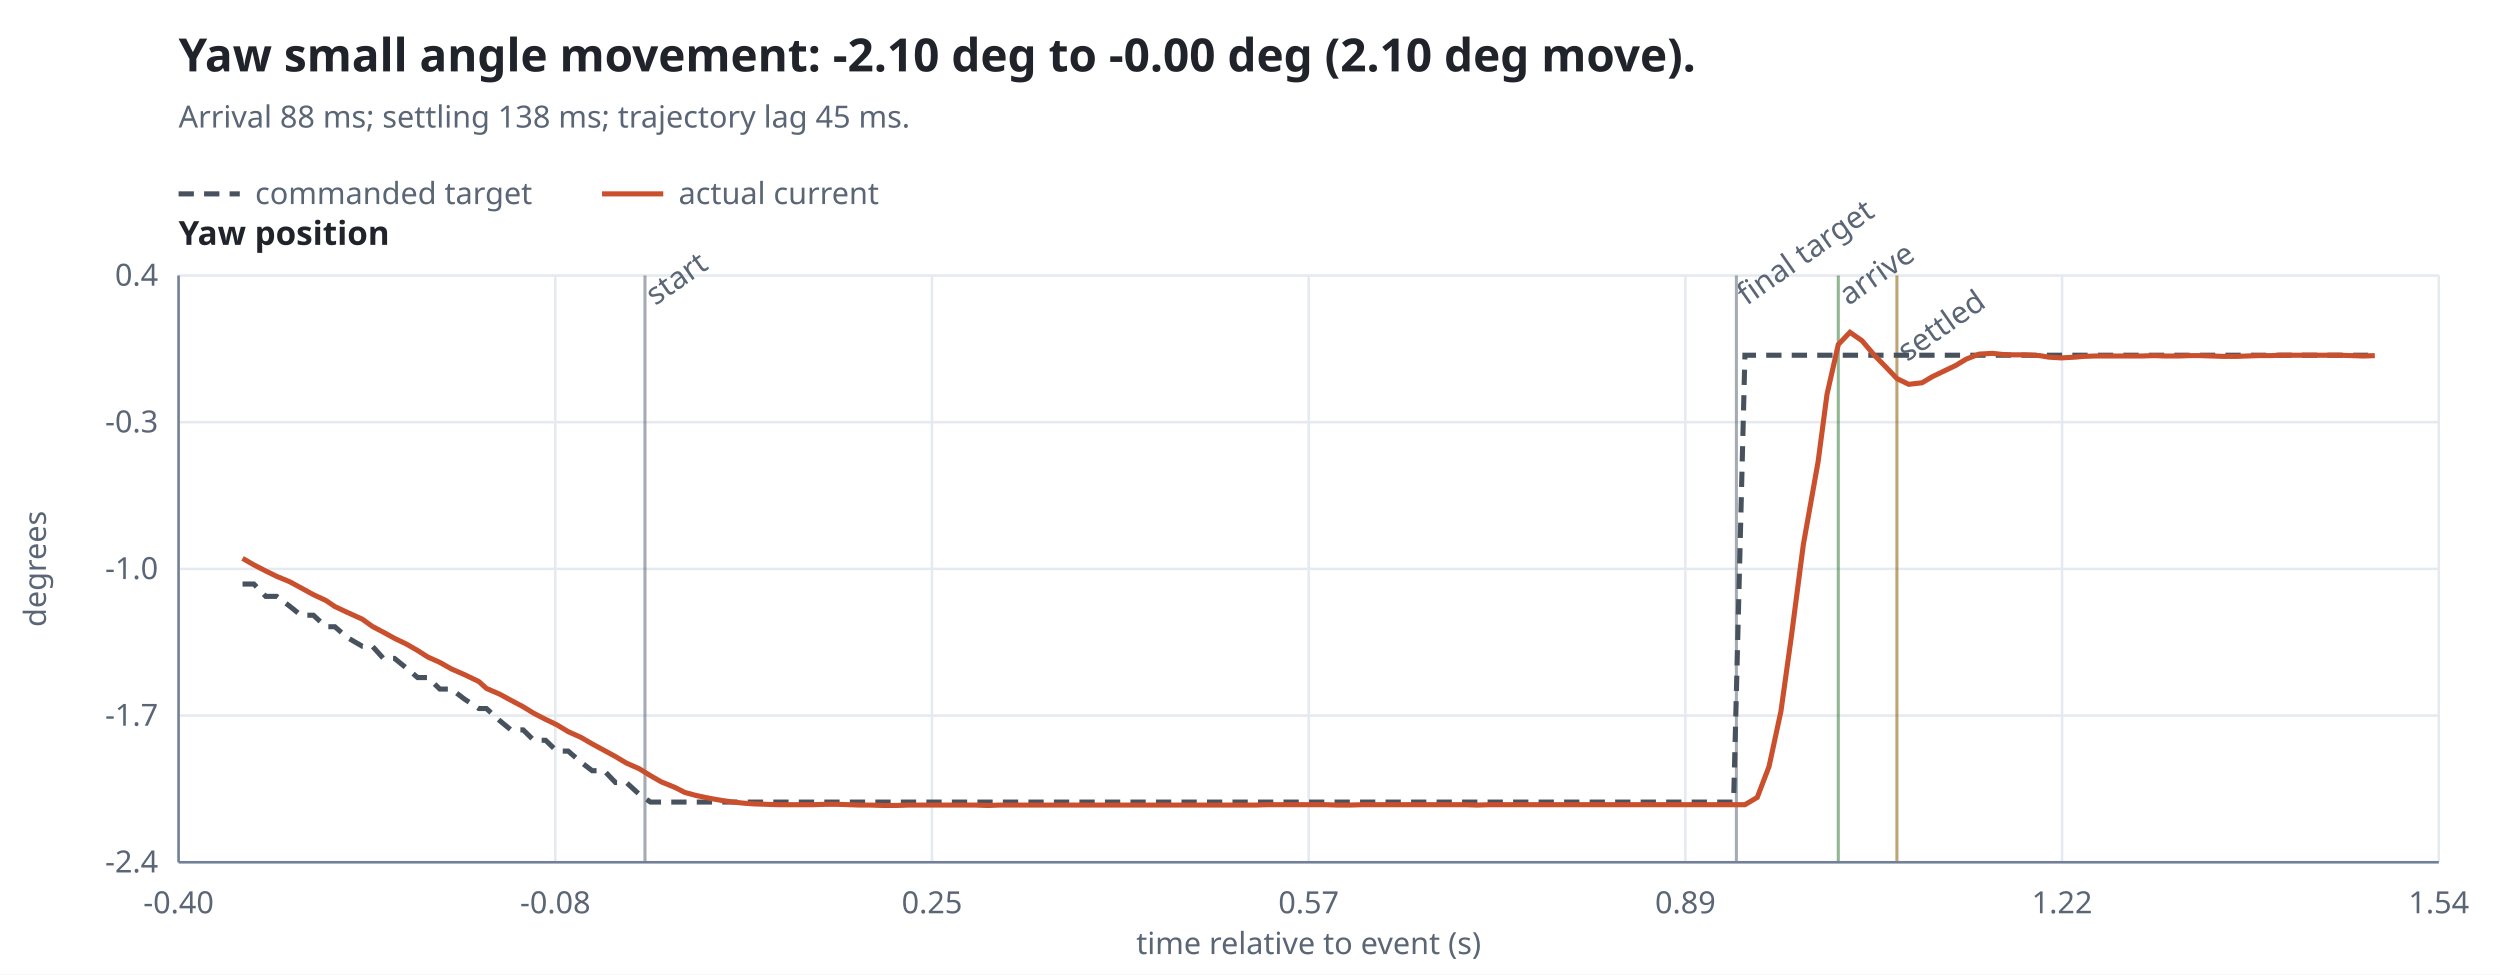
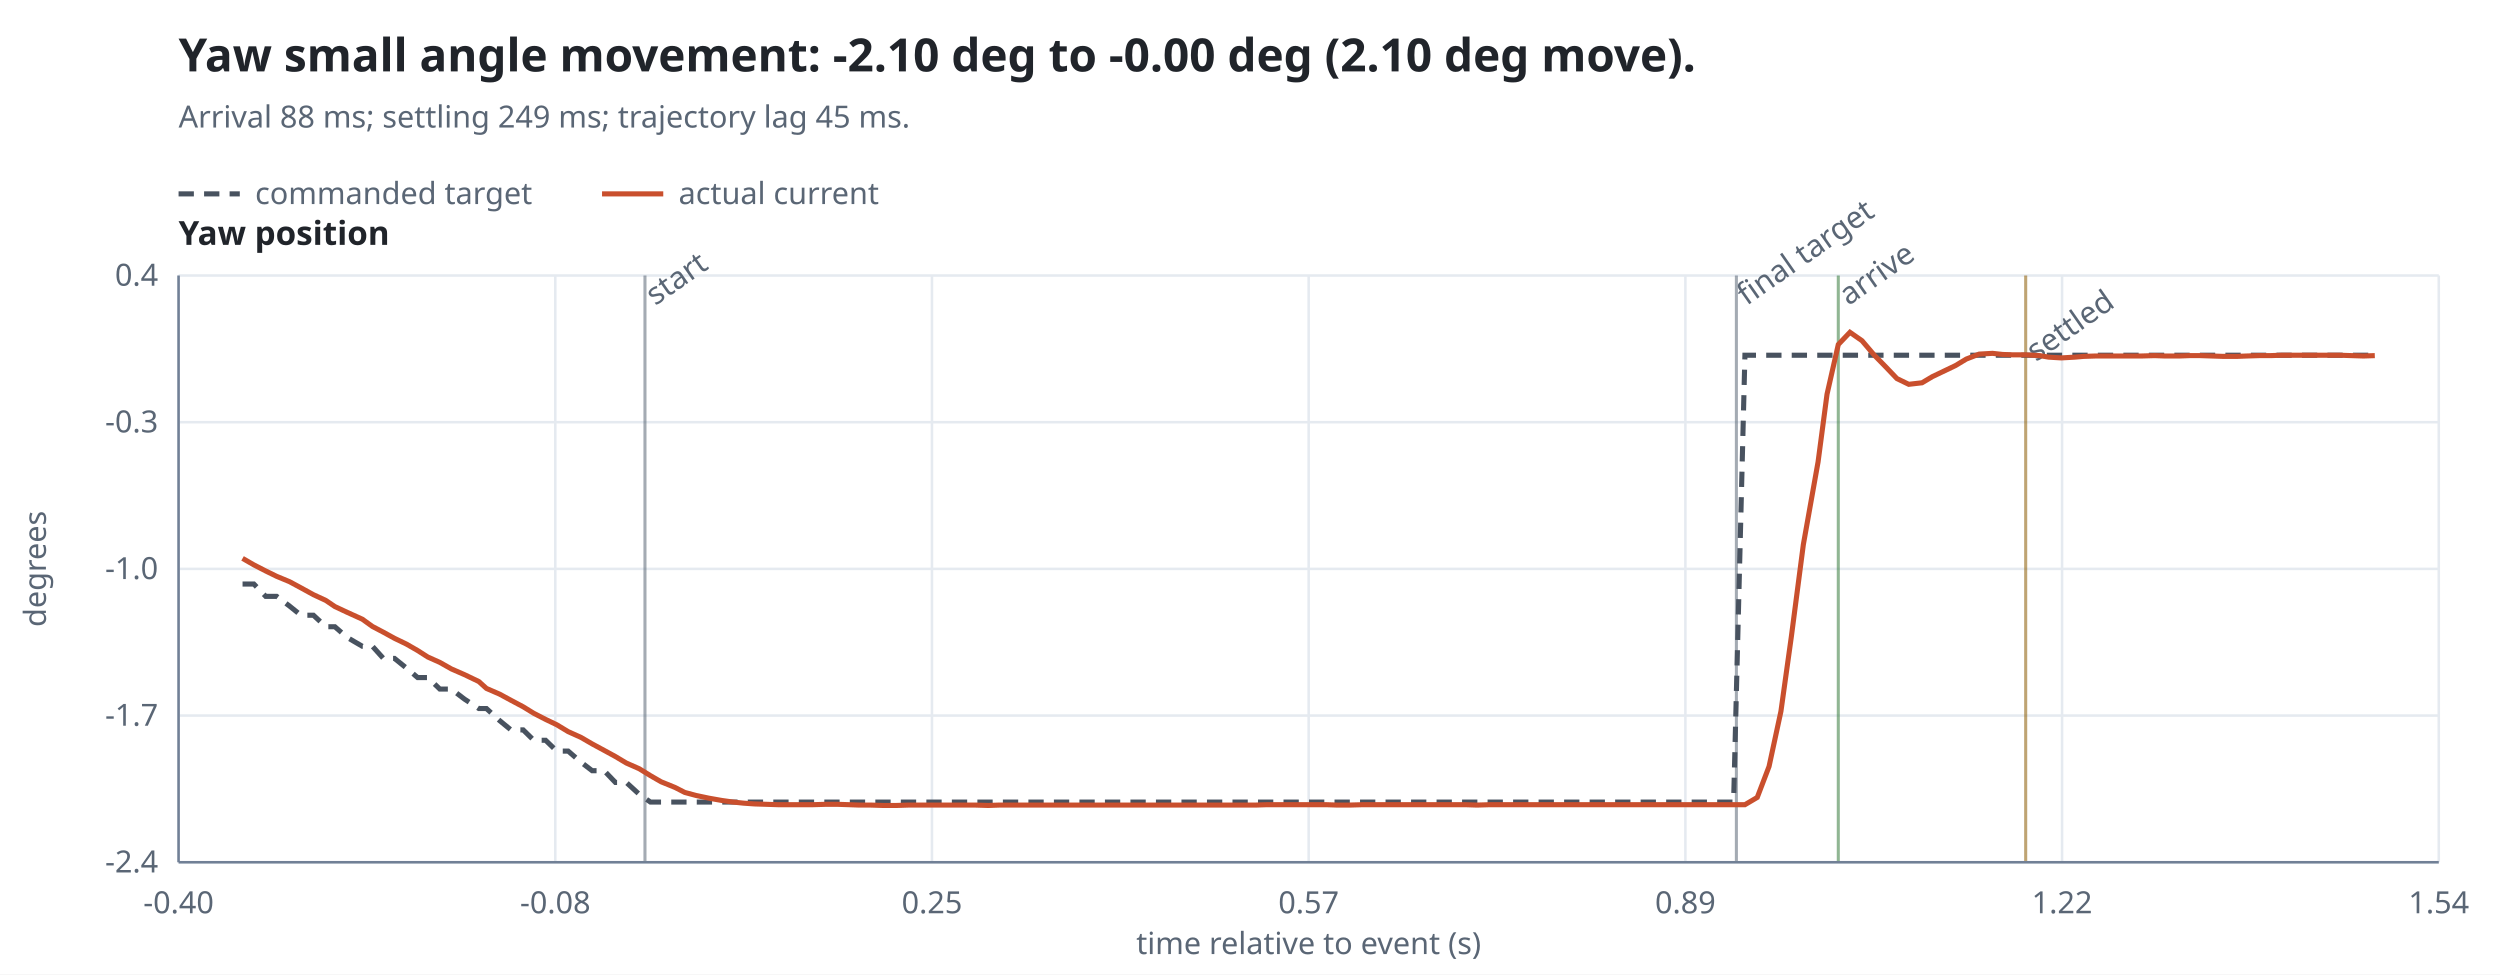
<svg xmlns="http://www.w3.org/2000/svg" viewBox="0 0 980 382" role="img">
  <style>
.axis{stroke:#718096;stroke-width:1}.grid{stroke:#e5eaf0;stroke-width:1}.label{font:12px sans-serif;fill:#5a6675}.title{font:700 18px sans-serif;fill:#20242a}.subtitle{font:12px sans-serif;fill:#5a6675}.panel-title{font:700 13px sans-serif;fill:#20242a}
</style>
  <rect width="980" height="382" fill="#ffffff" />
  <text class="title" x="70" y="28">Yaw small angle movement: -2.10 deg to -0.00 deg (2.10 deg move).</text>
-   <text class="subtitle" x="70" y="50">Arrival 88 ms; settling 138 ms; trajectory lag 45 ms.</text>
+   <text class="subtitle" x="70" y="50">Arrival 88 ms; settling 249 ms; trajectory lag 45 ms.</text>
  <line x1="70" y1="76" x2="94" y2="76" stroke="#48525f" stroke-width="2" stroke-dasharray="6 4" />
  <text class="label" x="100" y="80">commanded target</text>
  <line x1="236" y1="76" x2="260" y2="76" stroke="#c94f2d" stroke-width="2" />
  <text class="label" x="266" y="80">actual current</text>
  <text class="panel-title" x="70" y="96">Yaw position</text>
  <line class="grid" x1="70" y1="338.00" x2="956" y2="338.00" />
  <text class="label" x="62" y="342.00" text-anchor="end">-2.4</text>
  <line class="grid" x1="70" y1="280.50" x2="956" y2="280.50" />
  <text class="label" x="62" y="284.50" text-anchor="end">-1.7</text>
  <line class="grid" x1="70" y1="223.00" x2="956" y2="223.00" />
  <text class="label" x="62" y="227.00" text-anchor="end">-1.0</text>
  <line class="grid" x1="70" y1="165.50" x2="956" y2="165.50" />
  <text class="label" x="62" y="169.50" text-anchor="end">-0.3</text>
  <line class="grid" x1="70" y1="108.00" x2="956" y2="108.00" />
  <text class="label" x="62" y="112.00" text-anchor="end">0.4</text>
  <line class="grid" x1="70.00" y1="108" x2="70.00" y2="338" />
  <text class="label" x="70.00" y="358" text-anchor="middle">-0.40</text>
  <line class="grid" x1="217.67" y1="108" x2="217.67" y2="338" />
  <text class="label" x="217.67" y="358" text-anchor="middle">-0.08</text>
  <line class="grid" x1="365.33" y1="108" x2="365.33" y2="338" />
  <text class="label" x="365.33" y="358" text-anchor="middle">0.25</text>
  <line class="grid" x1="513.00" y1="108" x2="513.00" y2="338" />
  <text class="label" x="513.00" y="358" text-anchor="middle">0.57</text>
  <line class="grid" x1="660.67" y1="108" x2="660.67" y2="338" />
  <text class="label" x="660.67" y="358" text-anchor="middle">0.89</text>
  <line class="grid" x1="808.33" y1="108" x2="808.33" y2="338" />
  <text class="label" x="808.33" y="358" text-anchor="middle">1.22</text>
  <line class="grid" x1="956.00" y1="108" x2="956.00" y2="338" />
  <text class="label" x="956.00" y="358" text-anchor="middle">1.54</text>
  <line x1="252.83" y1="108" x2="252.83" y2="338" stroke="#5a6675" stroke-width="1.2" opacity="0.55" />
  <text class="label" x="256.83" y="120.00" transform="rotate(-35 256.83 120.00)">start</text>
  <line x1="680.66" y1="108" x2="680.66" y2="338" stroke="#5a6675" stroke-width="1.2" opacity="0.55" />
  <text class="label" x="684.66" y="120.00" transform="rotate(-35 684.66 120.00)">final target</text>
  <line x1="720.61" y1="108" x2="720.61" y2="338" stroke="#347a3a" stroke-width="1.2" opacity="0.55" />
  <text class="label" x="724.61" y="120.00" transform="rotate(-35 724.61 120.00)">arrive</text>
-   <line x1="743.59" y1="108" x2="743.59" y2="338" stroke="#8a5a00" stroke-width="1.2" opacity="0.55" />
-   <text class="label" x="747.59" y="142.00" transform="rotate(-35 747.59 142.00)">settled</text>
+   <line x1="794.07" y1="108" x2="794.07" y2="338" stroke="#8a5a00" stroke-width="1.2" opacity="0.55" />
+   <text class="label" x="798.07" y="142.00" transform="rotate(-35 798.07 142.00)">settled</text>
  <path d="M 95.08,228.94 L 99.51,228.94 L 104.15,233.77 L 108.44,233.77 L 113.50,237.58 L 117.95,241.17 L 122.87,241.17 L 127.72,245.68 L 131.27,245.68 L 136.06,249.86 L 142.02,253.33 L 145.99,253.33 L 150.27,258.09 L 154.64,258.09 L 159.28,261.85 L 163.72,265.61 L 167.71,265.61 L 172.42,270.12 L 176.92,270.12 L 182.07,274.05 L 187.70,277.74 L 190.68,277.74 L 195.86,282.48 L 200.29,286.12 L 205.09,286.12 L 209.22,290.18 L 213.87,290.18 L 218.25,294.43 L 222.72,294.43 L 227.72,298.74 L 232.11,302.11 L 236.83,302.11 L 241.23,306.71 L 245.50,306.71 L 250.59,311.37 L 254.97,314.41 L 259.13,314.41 L 264.63,314.41 L 268.44,314.41 L 272.93,314.41 L 277.90,314.41 L 282.99,314.41 L 287.23,314.41 L 291.53,314.41 L 295.79,314.41 L 300.48,314.41 L 305.03,314.41 L 309.69,314.41 L 314.00,314.41 L 318.62,314.41 L 323.73,314.41 L 328.32,314.41 L 332.83,314.41 L 336.86,314.41 L 341.44,314.41 L 346.22,314.41 L 351.35,314.41 L 355.97,314.41 L 359.87,314.41 L 364.41,314.41 L 369.25,314.41 L 373.63,314.41 L 378.56,314.41 L 382.53,314.41 L 387.38,314.41 L 391.57,314.41 L 396.51,314.41 L 401.38,314.41 L 405.20,314.41 L 410.18,314.41 L 414.34,314.41 L 419.58,314.41 L 423.74,314.41 L 428.25,314.41 L 432.87,314.41 L 437.41,314.41 L 442.54,314.41 L 446.70,314.41 L 450.90,314.41 L 455.81,314.41 L 460.36,314.41 L 465.88,314.41 L 469.87,314.41 L 473.90,314.41 L 478.54,314.41 L 483.06,314.41 L 488.37,314.41 L 492.10,314.41 L 496.61,314.41 L 501.45,314.41 L 505.92,314.41 L 511.05,314.41 L 515.56,314.41 L 519.94,314.41 L 524.31,314.41 L 528.89,314.41 L 534.24,314.41 L 538.20,314.41 L 542.53,314.41 L 546.92,314.41 L 551.58,314.41 L 556.77,314.41 L 560.71,314.41 L 565.96,314.41 L 569.77,314.41 L 574.47,314.41 L 578.95,314.41 L 583.95,314.41 L 588.25,314.41 L 592.87,314.41 L 597.28,314.41 L 603.06,314.41 L 607.27,314.41 L 611.10,314.41 L 615.66,314.41 L 620.14,314.41 L 625.08,314.41 L 629.23,314.41 L 633.87,314.41 L 638.26,314.41 L 643.01,314.41 L 648.44,314.41 L 651.96,314.41 L 656.71,314.41 L 661.37,314.41 L 665.85,314.41 L 671.00,314.41 L 675.12,314.41 L 679.57,314.41 L 684.01,139.25 L 688.84,139.25 L 693.47,139.25 L 698.12,139.25 L 702.20,139.25 L 706.91,139.25 L 712.68,139.25 L 716.19,139.25 L 720.61,139.25 L 725.17,139.25 L 729.91,139.25 L 734.75,139.25 L 739.30,139.25 L 743.59,139.25 L 748.23,139.25 L 753.44,139.25 L 757.47,139.25 L 766.56,139.25 L 770.79,139.25 L 775.83,139.25 L 781.07,139.25 L 785.06,139.25 L 789.25,139.25 L 794.07,139.25 L 799.58,139.25 L 803.09,139.25 L 808.03,139.25 L 813.31,139.25 L 816.77,139.25 L 821.43,139.25 L 825.75,139.25 L 830.39,139.25 L 835.21,139.25 L 839.40,139.25 L 844.64,139.25 L 848.61,139.25 L 854.26,139.25 L 858.19,139.25 L 862.61,139.25 L 867.03,139.25 L 871.50,139.25 L 876.94,139.25 L 880.75,139.25 L 885.41,139.25 L 890.07,139.25 L 894.40,139.25 L 899.14,139.25 L 903.63,139.25 L 908.26,139.25 L 912.55,139.25 L 917.17,139.25 L 921.84,139.25 L 926.49,139.25 L 930.92,139.25" fill="none" stroke="#48525f" stroke-width="2" stroke-dasharray="6 4" />
  <path d="M 95.08,218.88 L 99.51,221.43 L 104.15,223.82 L 108.44,225.92 L 113.50,228.02 L 117.95,230.42 L 122.87,233.12 L 127.72,235.37 L 131.27,237.77 L 136.06,240.02 L 142.02,242.72 L 145.99,245.57 L 150.27,247.82 L 154.64,250.22 L 159.28,252.46 L 163.72,255.01 L 167.71,257.56 L 172.42,259.66 L 176.92,262.21 L 182.07,264.46 L 187.70,267.16 L 190.68,269.86 L 195.86,272.11 L 200.29,274.51 L 205.09,277.06 L 209.22,279.60 L 213.87,282.00 L 218.25,284.10 L 222.72,286.80 L 227.72,289.05 L 232.11,291.60 L 236.83,294.15 L 241.23,296.55 L 245.50,299.10 L 250.59,301.35 L 254.97,304.05 L 259.13,306.45 L 264.63,308.69 L 268.44,310.64 L 272.93,311.84 L 277.90,312.89 L 282.99,313.79 L 287.23,314.39 L 291.53,314.84 L 295.79,315.14 L 300.48,315.29 L 305.03,315.44 L 309.69,315.44 L 314.00,315.44 L 318.62,315.44 L 323.73,315.29 L 328.32,315.29 L 332.83,315.44 L 336.86,315.59 L 341.44,315.59 L 346.22,315.74 L 351.35,315.74 L 355.97,315.59 L 359.87,315.59 L 364.41,315.59 L 369.25,315.59 L 373.63,315.59 L 378.56,315.59 L 382.53,315.59 L 387.38,315.74 L 391.57,315.59 L 396.51,315.59 L 401.38,315.59 L 405.20,315.59 L 410.18,315.59 L 414.34,315.59 L 419.58,315.59 L 423.74,315.59 L 428.25,315.59 L 432.87,315.59 L 437.41,315.59 L 442.54,315.59 L 446.70,315.59 L 450.90,315.59 L 455.81,315.59 L 460.36,315.59 L 465.88,315.59 L 469.87,315.59 L 473.90,315.59 L 478.54,315.59 L 483.06,315.59 L 488.37,315.59 L 492.10,315.59 L 496.61,315.44 L 501.45,315.44 L 505.92,315.44 L 511.05,315.44 L 515.56,315.44 L 519.94,315.44 L 524.31,315.59 L 528.89,315.59 L 534.24,315.44 L 538.20,315.44 L 542.53,315.44 L 546.92,315.44 L 551.58,315.44 L 556.77,315.44 L 560.71,315.44 L 565.96,315.44 L 569.77,315.44 L 574.47,315.44 L 578.95,315.59 L 583.95,315.44 L 588.25,315.44 L 592.87,315.44 L 597.28,315.44 L 603.06,315.44 L 607.27,315.44 L 611.10,315.44 L 615.66,315.44 L 620.14,315.44 L 625.08,315.44 L 629.23,315.44 L 633.87,315.44 L 638.26,315.44 L 643.01,315.44 L 648.44,315.44 L 651.96,315.44 L 656.71,315.44 L 661.37,315.44 L 665.85,315.44 L 671.00,315.44 L 675.12,315.44 L 679.57,315.44 L 684.01,315.44 L 688.84,312.59 L 693.47,300.45 L 698.12,278.86 L 702.20,249.62 L 706.91,213.48 L 712.68,181.09 L 716.19,154.55 L 720.61,135.06 L 725.17,130.26 L 729.91,133.56 L 734.75,139.25 L 739.30,143.90 L 743.59,148.40 L 748.23,150.65 L 753.44,150.05 L 757.47,147.65 L 766.56,143.30 L 770.79,140.75 L 775.83,138.81 L 781.07,138.51 L 785.06,138.95 L 789.25,139.10 L 794.07,139.10 L 799.58,139.40 L 803.09,140.00 L 808.03,140.30 L 813.31,140.00 L 816.77,139.70 L 821.43,139.55 L 825.75,139.55 L 830.39,139.55 L 835.21,139.55 L 839.40,139.55 L 844.64,139.40 L 848.61,139.55 L 854.26,139.55 L 858.19,139.40 L 862.61,139.40 L 867.03,139.55 L 871.50,139.70 L 876.94,139.70 L 880.75,139.55 L 885.41,139.40 L 890.07,139.40 L 894.40,139.25 L 899.14,139.25 L 903.63,139.25 L 908.26,139.25 L 912.55,139.25 L 917.17,139.25 L 921.84,139.40 L 926.49,139.55 L 930.92,139.40" fill="none" stroke="#c94f2d" stroke-width="2" />
  <line class="axis" x1="70" y1="338" x2="956" y2="338" />
  <line class="axis" x1="70" y1="108" x2="70" y2="338" />
  <text class="label" x="18" y="223.00" transform="rotate(-90 18 223.00)" text-anchor="middle">degrees</text>
  <text class="label" x="513.0" y="374" text-anchor="middle">time relative to event (s)</text>
</svg>
